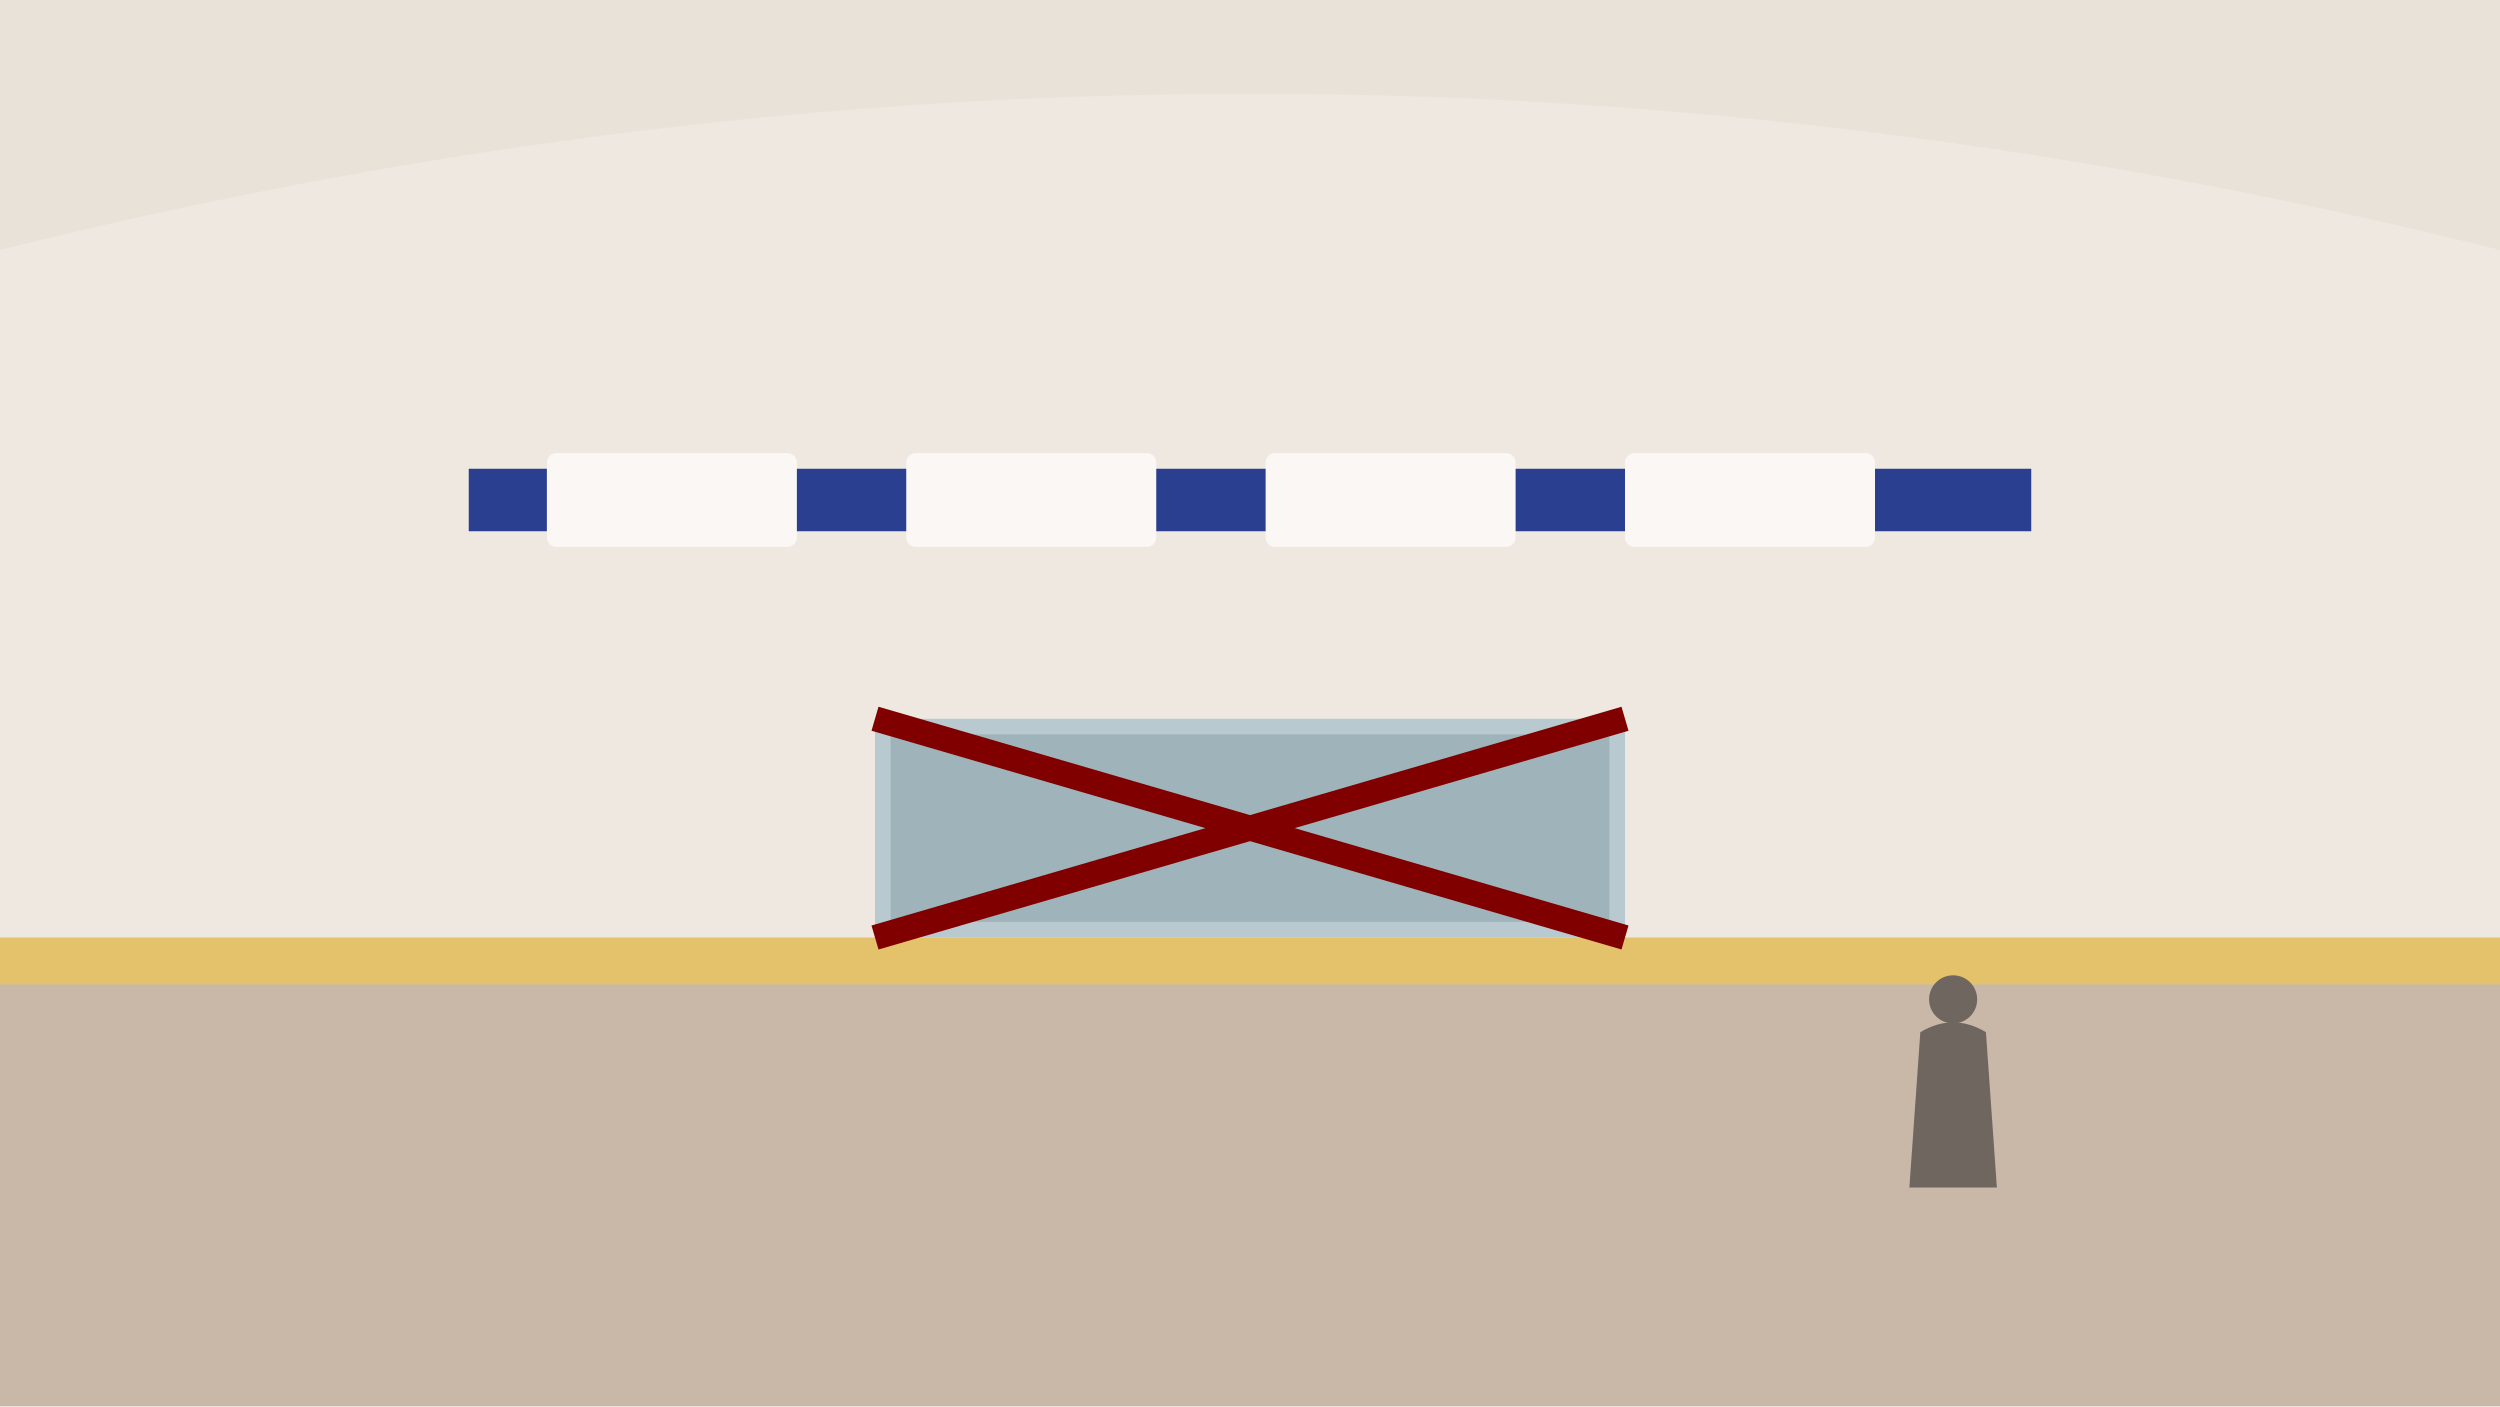
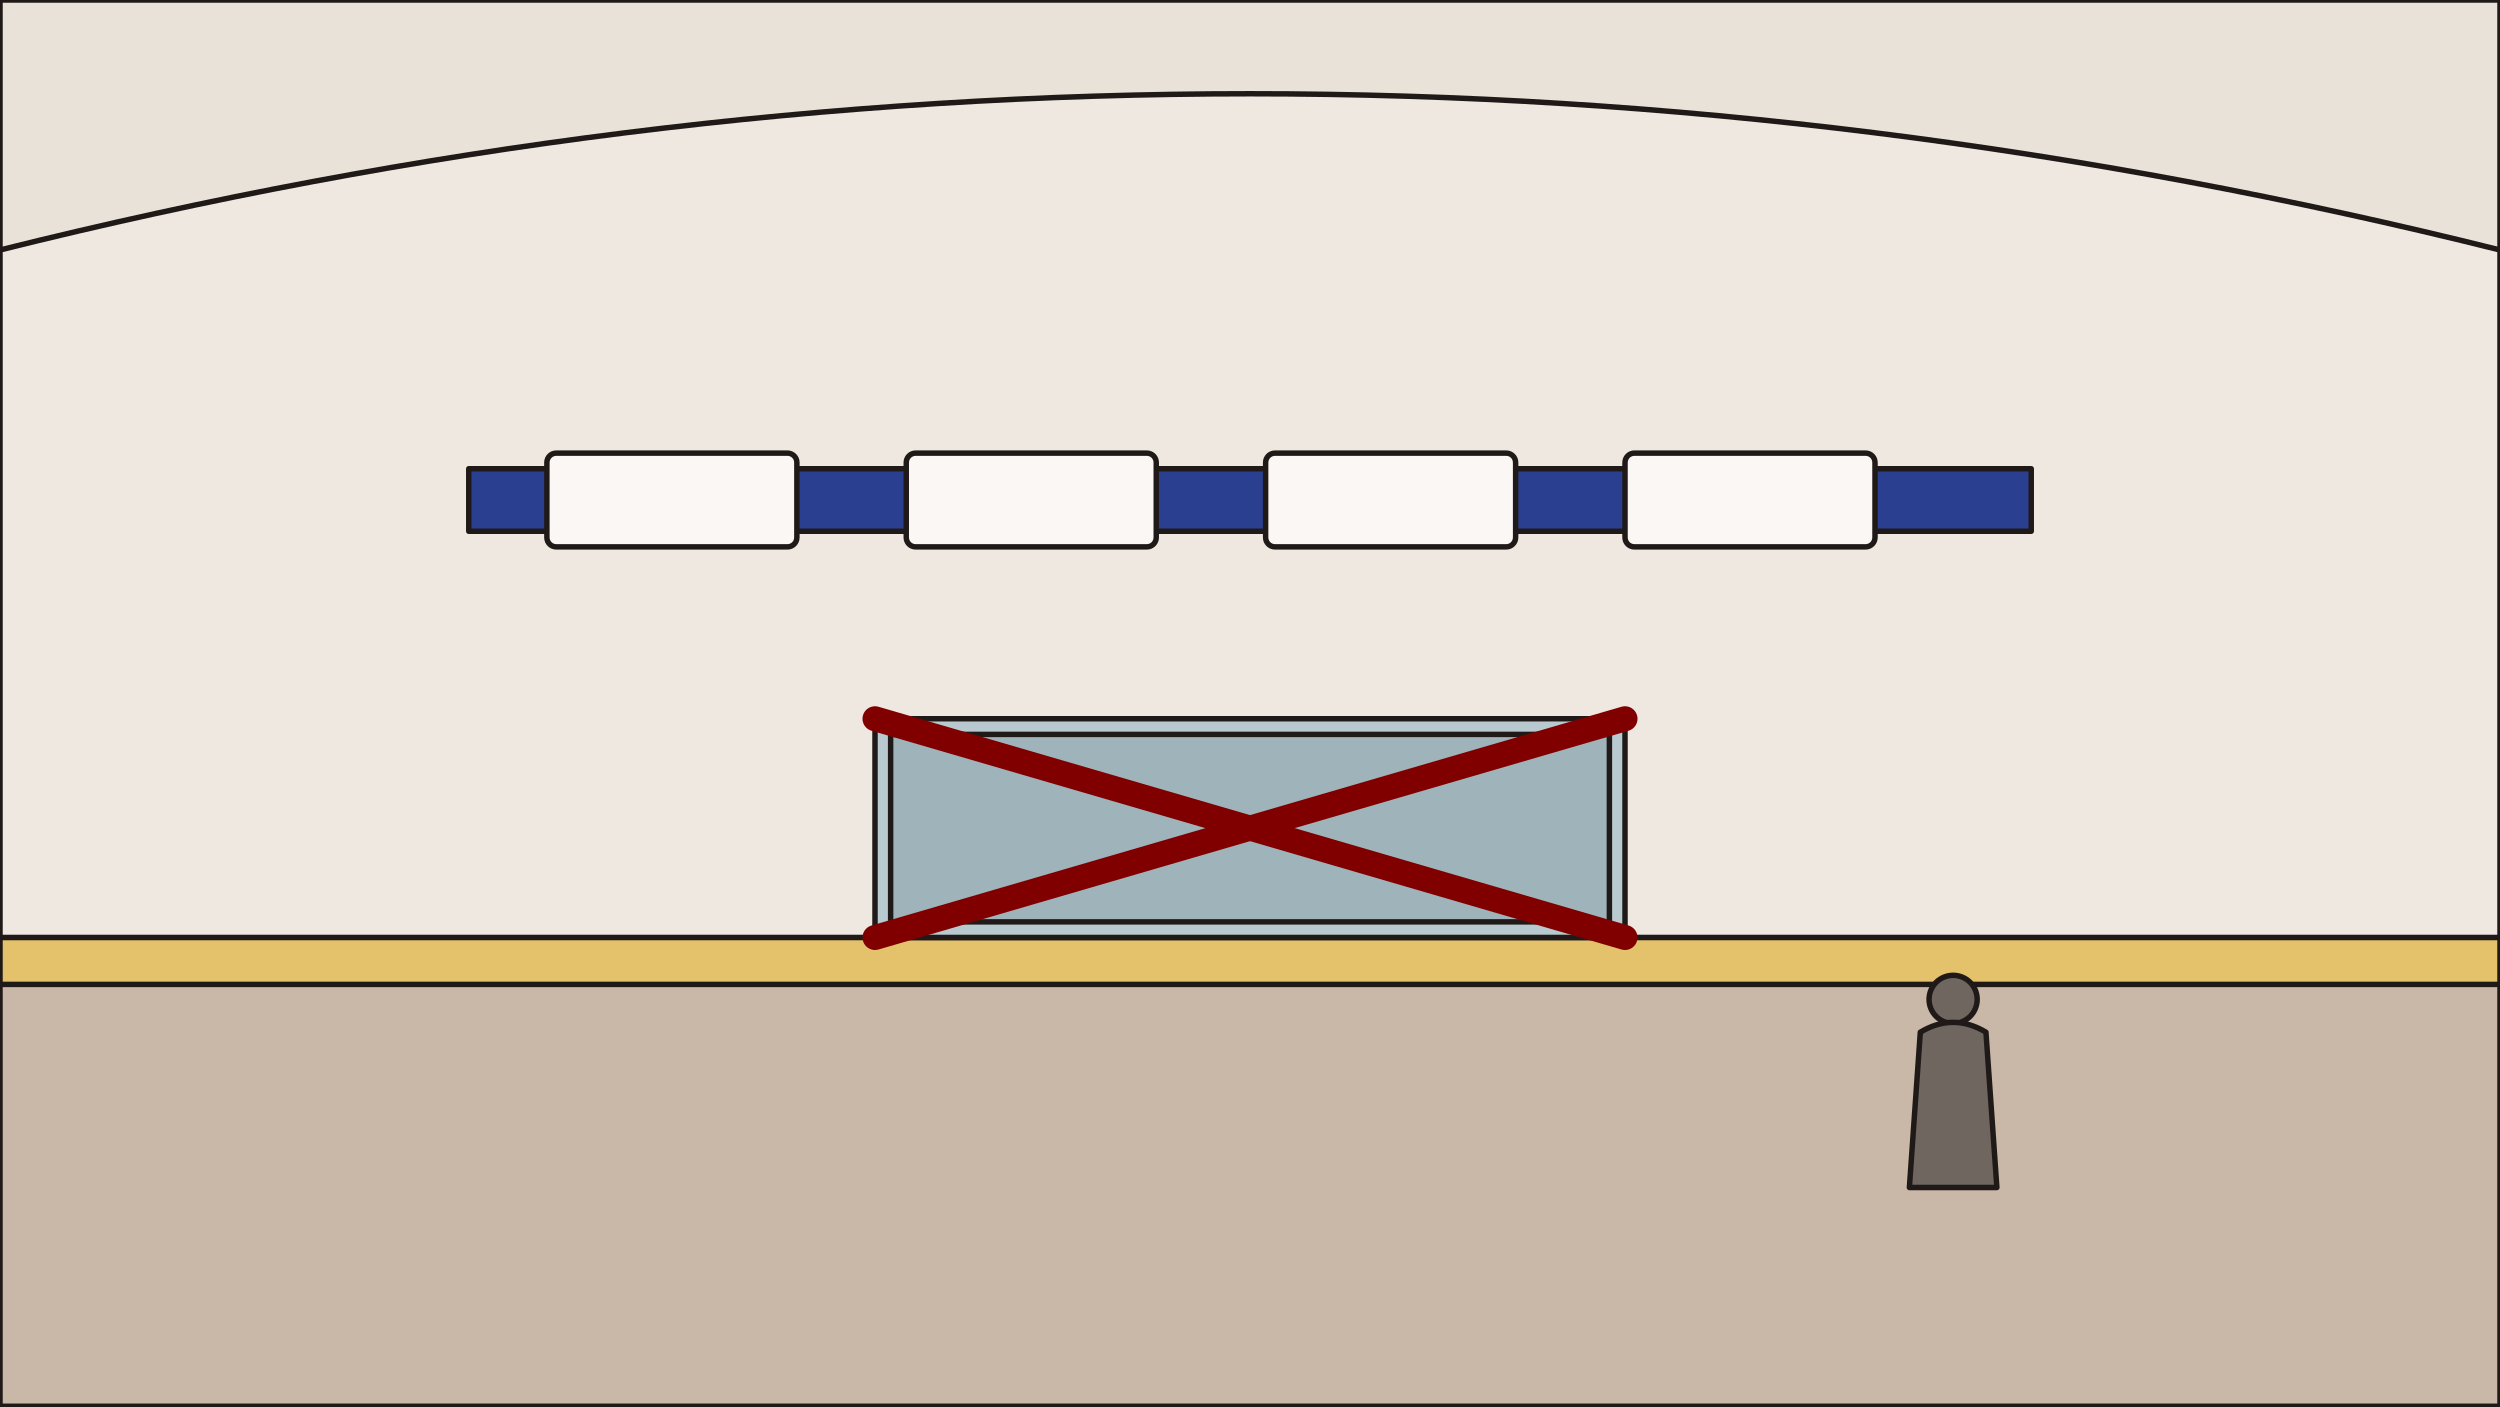
<svg xmlns="http://www.w3.org/2000/svg" viewBox="0 0 1600 900">
  <rect width="1600" height="900" fill="#faf7f4" />
-   <rect x="0" y="0" width="1600" height="900" rx="0" fill="#e9e2d8" />
-   <path d="M0 160 q800 -200 1600 0 V900 H0 z" fill="#efe8e1" />
-   <rect x="0" y="620" width="1600" height="280" rx="0" fill="#c9b8a8" />
-   <rect x="0" y="600" width="1600" height="30" rx="0" fill="#e3c26b" />
-   <rect x="300" y="300" width="1000" height="40" rx="0" fill="#2a3f8f" />
-   <rect x="350" y="290" width="160" height="60" rx="6" fill="#faf7f4" />
-   <rect x="580" y="290" width="160" height="60" rx="6" fill="#faf7f4" />
-   <rect x="810" y="290" width="160" height="60" rx="6" fill="#faf7f4" />
-   <rect x="1040" y="290" width="160" height="60" rx="6" fill="#faf7f4" />
-   <rect x="300" y="290" width="0" height="0" rx="0" fill="#faf7f4" />
-   <rect x="560" y="460" width="480" height="140" rx="6" fill="#b8c9cf" />
-   <rect x="570" y="470" width="460" height="120" rx="0" fill="#9fb3bb" />
-   <path d="M560 460 l480 140" fill="none" stroke="#800000" stroke-width="16" />
-   <path d="M1040 460 l-480 140" fill="none" stroke="#800000" stroke-width="16" />
-   <circle cx="1250" cy="639.6" r="15.4" fill="#6f6660" />
-   <path d="M1229.0 660.6 q21.0 -12.6 42.0 0 l7.0 99.4 h-56.0 z" fill="#6f6660" />
+   <g stroke="#1f1a18" stroke-width="3.5" stroke-linejoin="round" stroke-linecap="round">
+     <rect x="0" y="0" width="1600" height="900" rx="0" fill="#e9e2d8" />
+     <path d="M0 160 q800 -200 1600 0 V900 H0 z" fill="#efe8e1" />
+     <rect x="0" y="620" width="1600" height="280" rx="0" fill="#c9b8a8" />
+     <rect x="0" y="600" width="1600" height="30" rx="0" fill="#e3c26b" />
+     <rect x="300" y="300" width="1000" height="40" rx="0" fill="#2a3f8f" />
+     <rect x="350" y="290" width="160" height="60" rx="6" fill="#faf7f4" />
+     <rect x="580" y="290" width="160" height="60" rx="6" fill="#faf7f4" />
+     <rect x="810" y="290" width="160" height="60" rx="6" fill="#faf7f4" />
+     <rect x="1040" y="290" width="160" height="60" rx="6" fill="#faf7f4" />
+     <rect x="300" y="290" width="0" height="0" rx="0" fill="#faf7f4" />
+     <rect x="560" y="460" width="480" height="140" rx="6" fill="#b8c9cf" />
+     <rect x="570" y="470" width="460" height="120" rx="0" fill="#9fb3bb" />
+     <path d="M560 460 l480 140" fill="none" stroke="#800000" stroke-width="16" />
+     <path d="M1040 460 l-480 140" fill="none" stroke="#800000" stroke-width="16" />
+     <circle cx="1250" cy="639.6" r="15.4" fill="#6f6660" />
+     <path d="M1229.0 660.6 q21.0 -12.6 42.0 0 l7.0 99.4 h-56.0 z" fill="#6f6660" />
+   </g>
</svg>
